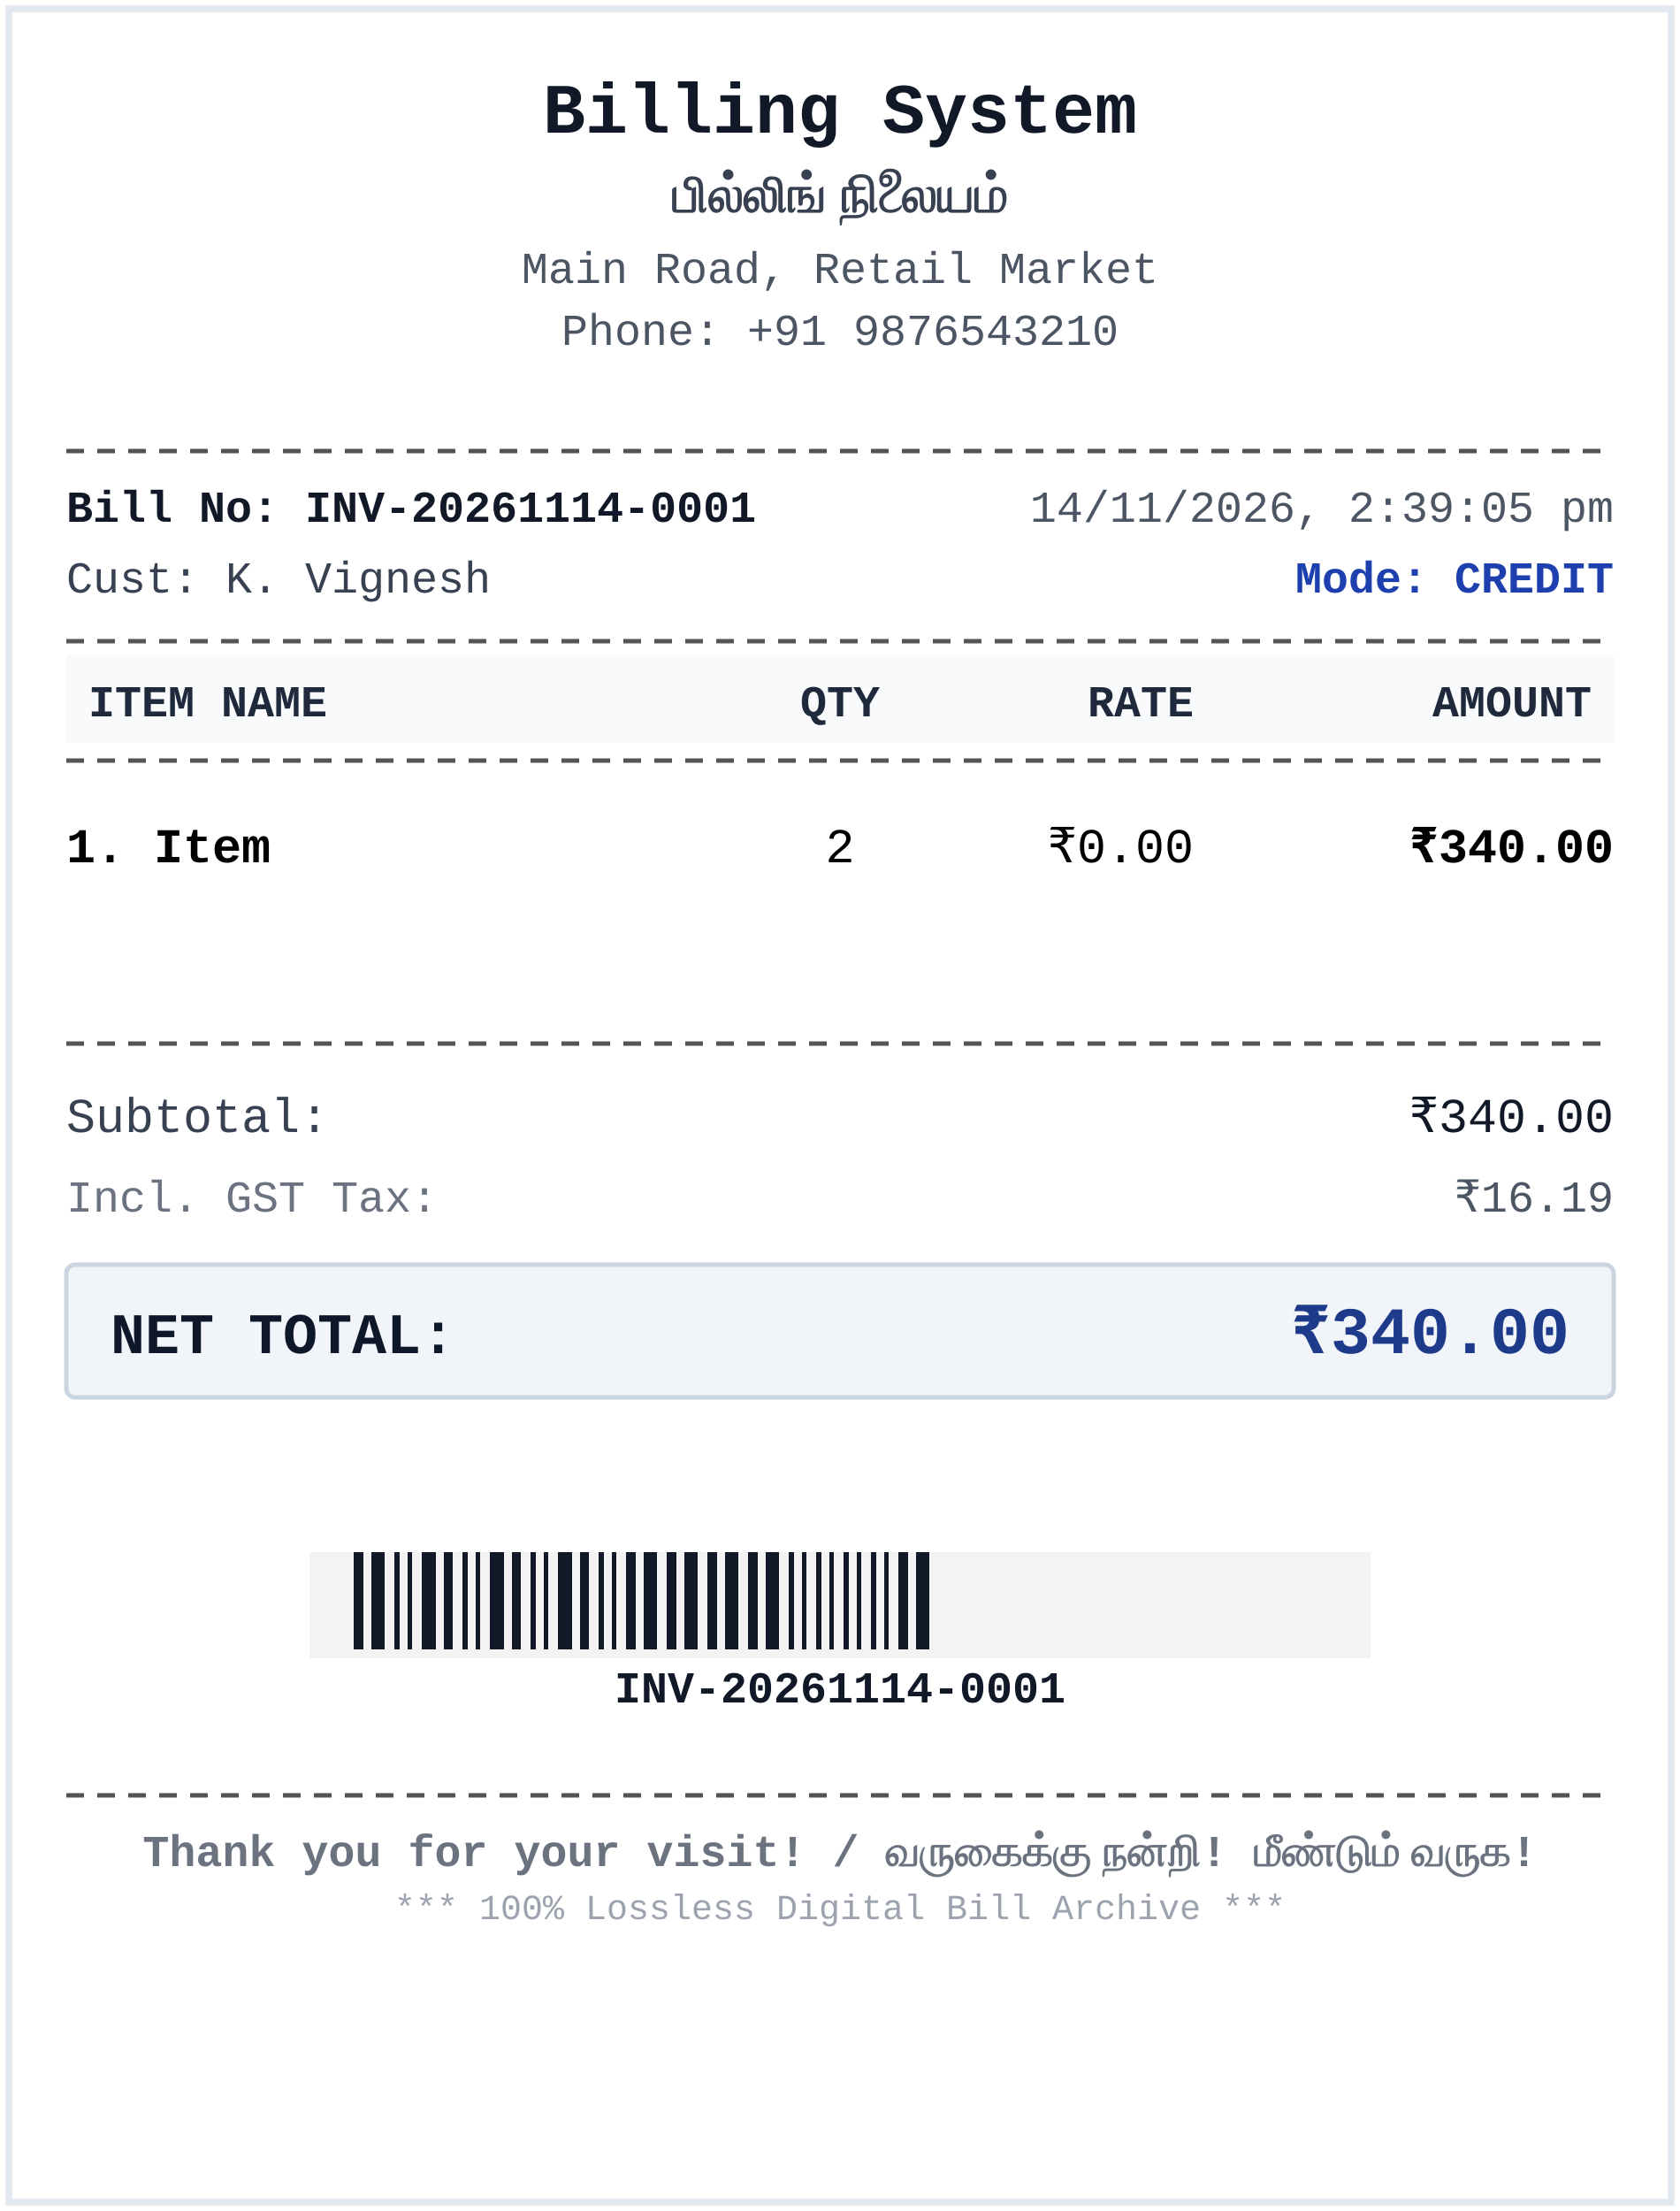
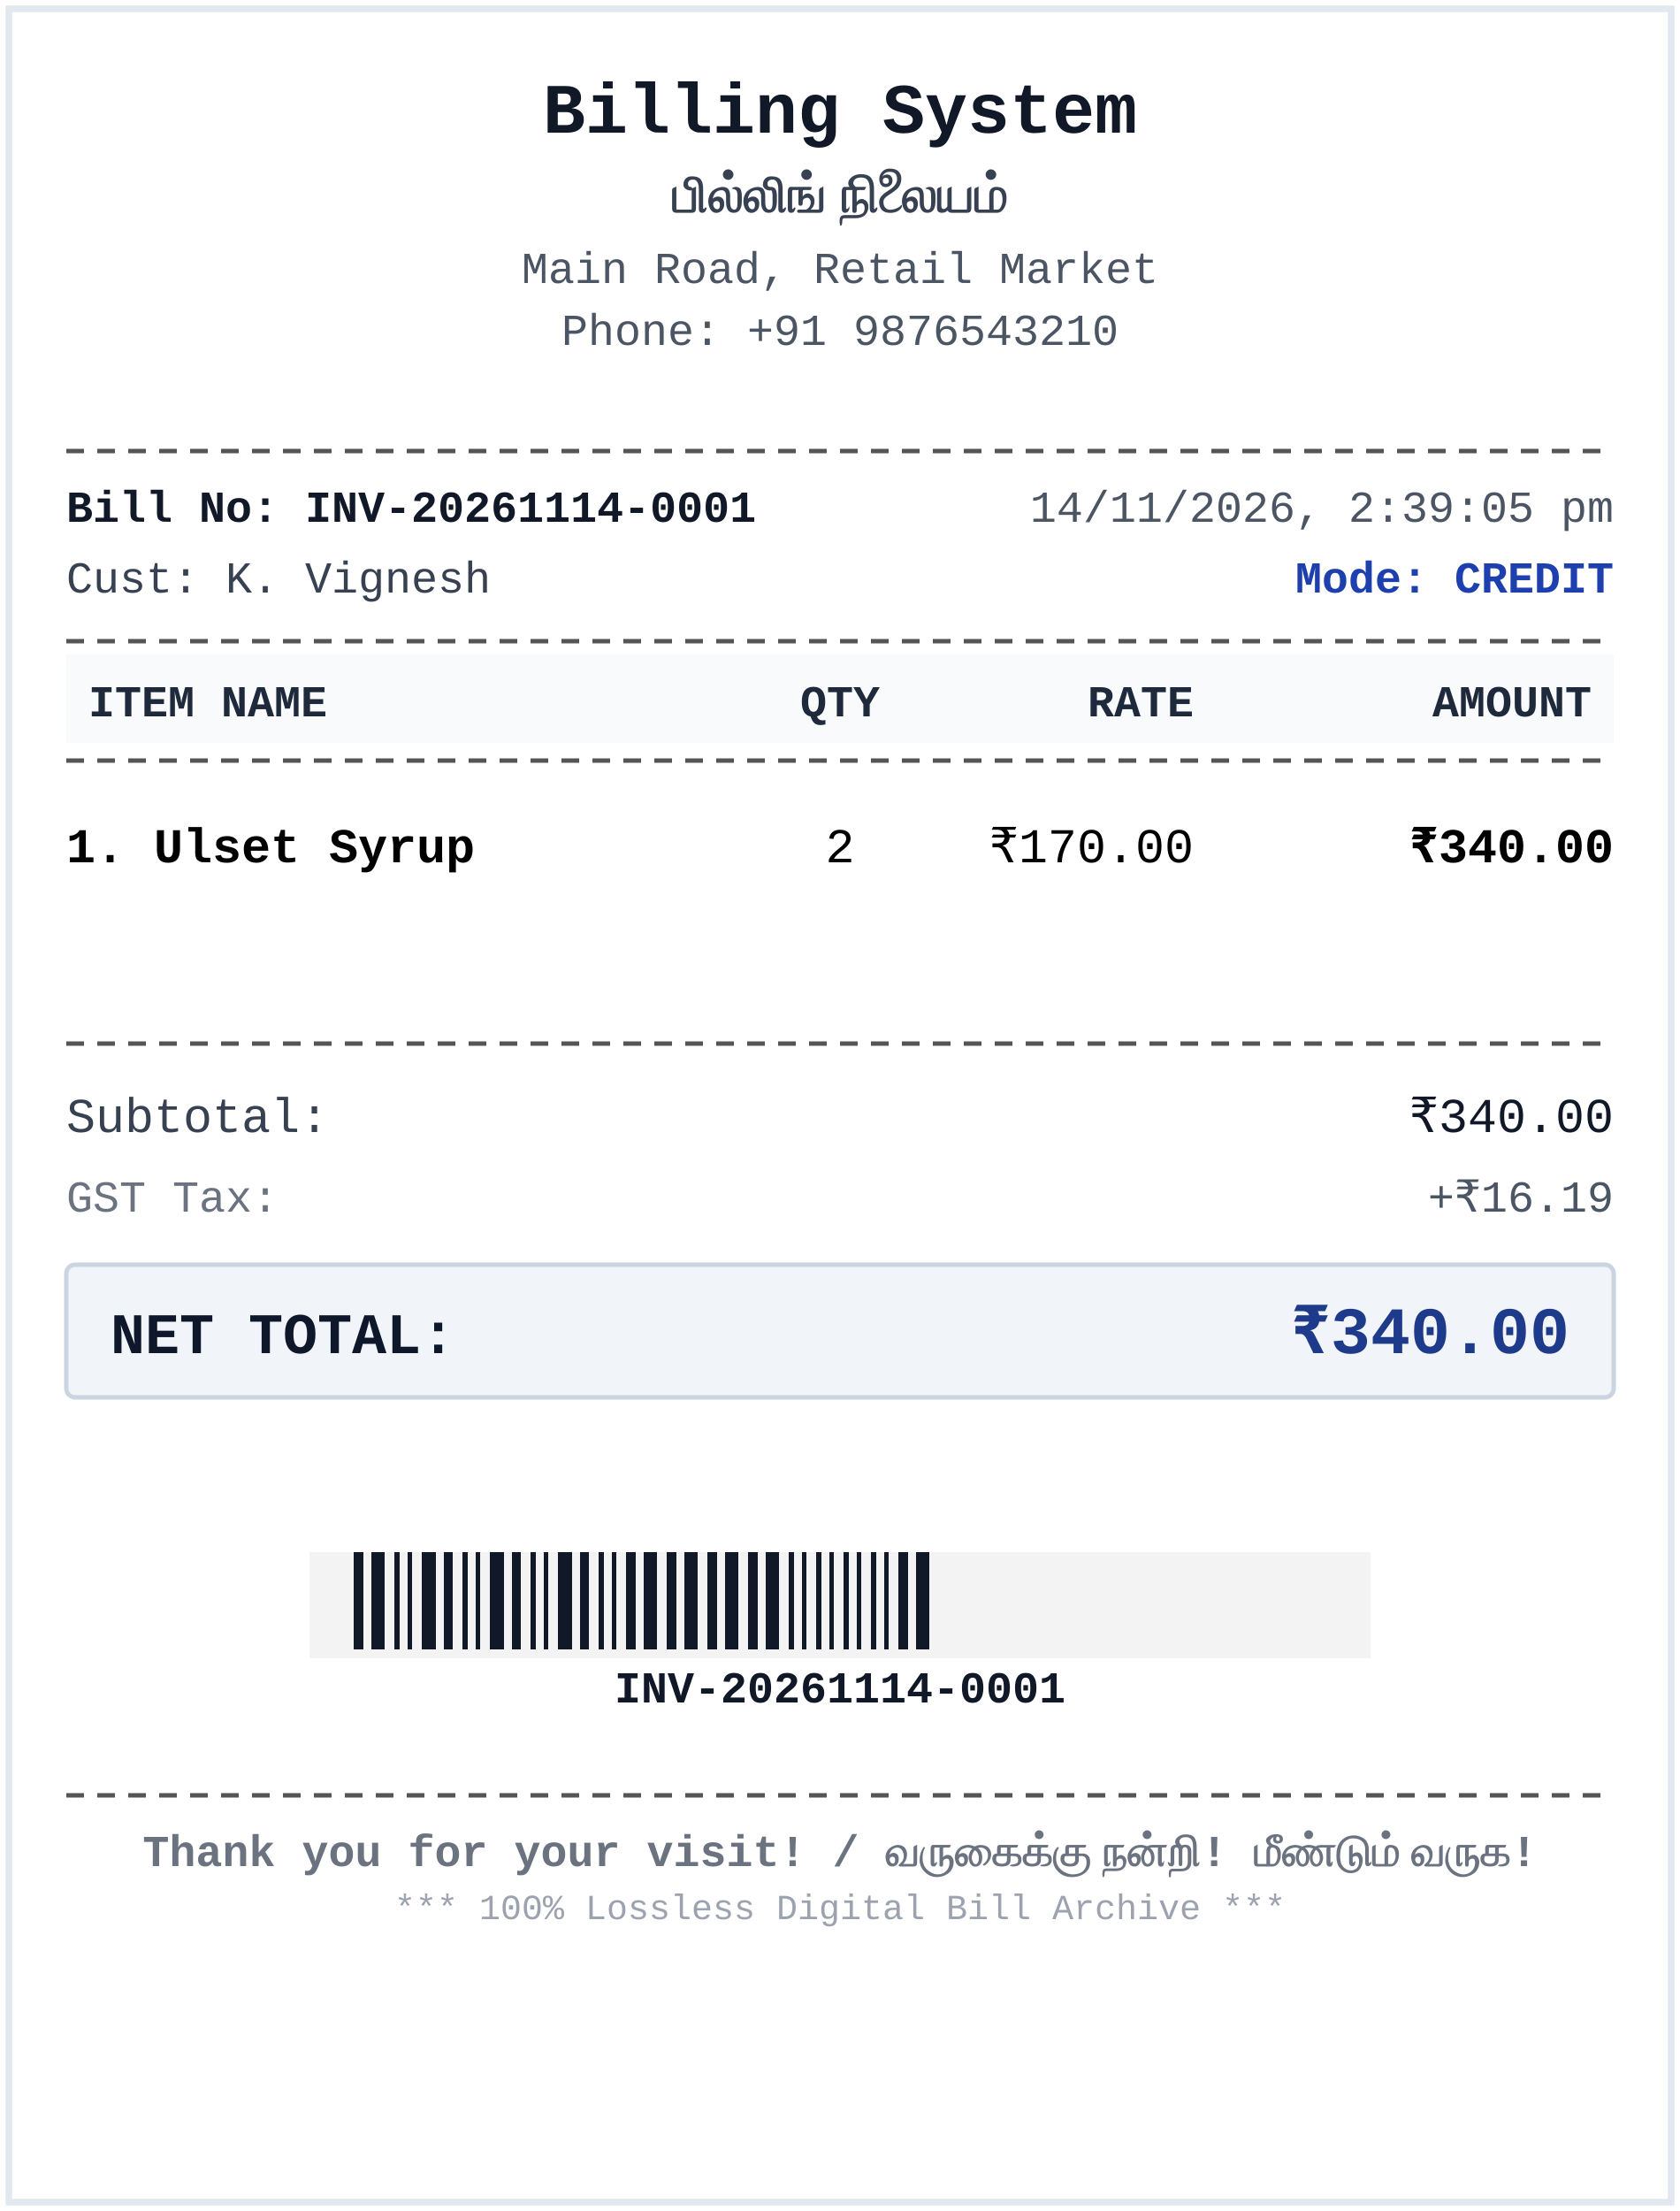
<svg xmlns="http://www.w3.org/2000/svg" viewBox="0 0 380 500" width="380" height="500">
  <style>
    .mono { font-family: 'Courier New', Courier, monospace; }
    .bold { font-weight: bold; }
    .heavy { font-weight: 900; }
    .center { text-anchor: middle; }
    .right { text-anchor: end; }
    .divider { stroke: #555; stroke-dasharray: 4,3; stroke-width: 1; }
  </style>
  <rect width="100%" height="100%" fill="#ffffff" />
  <rect x="2" y="2" width="376" height="496" fill="none" stroke="#e2e8f0" stroke-width="1.5" />
  <text x="190" y="30" class="mono heavy center" font-size="16" fill="#111827">Billing System</text>
  <text x="190" y="48" class="mono bold center" font-size="12" fill="#374151">பில்லிங் நிலையம்</text>
  <text x="190" y="64" class="mono center" font-size="10" fill="#4b5563">Main Road, Retail Market</text>
  <text x="190" y="78" class="mono center" font-size="10" fill="#4b5563">Phone: +91 9876543210</text>
  <line x1="15" y1="102" x2="365" y2="102" class="divider" />
  <text x="15" y="118" class="mono bold" font-size="10" fill="#111827">Bill No: INV-20261114-0001</text>
  <text x="365" y="118" class="mono right" font-size="10" fill="#4b5563">14/11/2026, 2:39:05 pm</text>
  <text x="15" y="134" class="mono" font-size="10" fill="#374151">Cust: K. Vignesh</text>
  <text x="365" y="134" class="mono bold right" font-size="10" fill="#1e40af">Mode: CREDIT</text>
  <line x1="15" y1="145" x2="365" y2="145" class="divider" />
  <rect x="15" y="148" width="350" height="20" fill="#f8fafc" />
  <text x="20" y="162" class="mono bold" font-size="10" fill="#1e293b">ITEM NAME</text>
  <text x="190" y="162" class="mono bold center" font-size="10" fill="#1e293b">QTY</text>
  <text x="270" y="162" class="mono bold right" font-size="10" fill="#1e293b">RATE</text>
  <text x="360" y="162" class="mono bold right" font-size="10" fill="#1e293b">AMOUNT</text>
  <line x1="15" y1="172" x2="365" y2="172" class="divider" />
  <g transform="translate(0, 195)">
-     <text x="15" y="0" font-family="'Courier New', monospace" font-size="11" font-weight="bold" fill="#000">1. Item</text>
+     <text x="15" y="0" font-family="'Courier New', monospace" font-size="11" font-weight="bold" fill="#000">1. Ulset Syrup</text>
    <text x="190" y="0" font-family="'Courier New', monospace" font-size="11" text-anchor="middle" fill="#000">2</text>
-     <text x="270" y="0" font-family="'Courier New', monospace" font-size="11" text-anchor="end" fill="#000">₹0.00</text>
+     <text x="270" y="0" font-family="'Courier New', monospace" font-size="11" text-anchor="end" fill="#000">₹170.00</text>
    <text x="365" y="0" font-family="'Courier New', monospace" font-size="11" font-weight="bold" text-anchor="end" fill="#000">₹340.00</text>
  </g>
  <line x1="15" y1="236" x2="365" y2="236" class="divider" />
  <text x="15" y="256" class="mono" font-size="11" fill="#374151">Subtotal:</text>
  <text x="365" y="256" class="mono right" font-size="11" fill="#111827">₹340.00</text>
-   <text x="15" y="274" class="mono" font-size="10" fill="#6b7280">Incl. GST Tax:</text>
-   <text x="365" y="274" class="mono right" font-size="10" fill="#4b5563">₹16.19</text>
+   <text x="15" y="274" class="mono" font-size="10" fill="#6b7280">GST Tax:</text>
+   <text x="365" y="274" class="mono right" font-size="10" fill="#4b5563">+₹16.19</text>
  <rect x="15" y="286" width="350" height="30" fill="#f1f5f9" stroke="#cbd5e1" stroke-width="1" rx="2" />
  <text x="25" y="306" class="mono heavy" font-size="13" fill="#0f172a">NET TOTAL:</text>
  <text x="355" y="306" class="mono heavy right" font-size="15" fill="#1e3a8a">₹340.00</text>
  <g transform="translate(70, 351)">
    <rect x="0" y="0" width="240" height="24" fill="#000000" opacity="0.05" />
    <rect x="10" y="0" width="2.2" height="22" fill="#111827" />
    <rect x="14" y="0" width="3" height="22" fill="#111827" />
    <rect x="19.2" y="0" width="1.2" height="22" fill="#111827" />
    <rect x="22.2" y="0" width="1" height="22" fill="#111827" />
    <rect x="25.4" y="0" width="3.2" height="22" fill="#111827" />
    <rect x="30.4" y="0" width="2" height="22" fill="#111827" />
    <rect x="34.6" y="0" width="1.2" height="22" fill="#111827" />
    <rect x="37.6" y="0" width="1" height="22" fill="#111827" />
    <rect x="40.8" y="0" width="3.2" height="22" fill="#111827" />
    <rect x="45.8" y="0" width="2" height="22" fill="#111827" />
    <rect x="50" y="0" width="1.2" height="22" fill="#111827" />
    <rect x="53" y="0" width="1" height="22" fill="#111827" />
    <rect x="56.2" y="0" width="3.2" height="22" fill="#111827" />
    <rect x="61.2" y="0" width="2" height="22" fill="#111827" />
    <rect x="65.4" y="0" width="1.2" height="22" fill="#111827" />
    <rect x="68.4" y="0" width="1" height="22" fill="#111827" />
    <rect x="71.6" y="0" width="2.2" height="22" fill="#111827" />
    <rect x="75.6" y="0" width="3" height="22" fill="#111827" />
    <rect x="80.8" y="0" width="2.2" height="22" fill="#111827" />
    <rect x="84.8" y="0" width="3" height="22" fill="#111827" />
    <rect x="90" y="0" width="2.2" height="22" fill="#111827" />
    <rect x="94" y="0" width="3" height="22" fill="#111827" />
    <rect x="99.2" y="0" width="2.2" height="22" fill="#111827" />
    <rect x="103.2" y="0" width="3" height="22" fill="#111827" />
    <rect x="108.4" y="0" width="1.2" height="22" fill="#111827" />
    <rect x="111.4" y="0" width="1" height="22" fill="#111827" />
    <rect x="114.6" y="0" width="1.2" height="22" fill="#111827" />
    <rect x="117.6" y="0" width="1" height="22" fill="#111827" />
    <rect x="120.8" y="0" width="1.2" height="22" fill="#111827" />
    <rect x="123.8" y="0" width="1" height="22" fill="#111827" />
    <rect x="127" y="0" width="1.2" height="22" fill="#111827" />
    <rect x="130" y="0" width="1" height="22" fill="#111827" />
    <rect x="133.2" y="0" width="2.2" height="22" fill="#111827" />
    <rect x="137.2" y="0" width="3" height="22" fill="#111827" />
    <text x="120" y="34" class="mono bold center" font-size="10" fill="#111827">INV-20261114-0001</text>
  </g>
  <line x1="15" y1="406" x2="365" y2="406" class="divider" />
  <text x="190" y="422" class="mono bold center" font-size="10" fill="#6b7280">Thank you for your visit! / வருகைக்கு நன்றி! மீண்டும் வருக!</text>
  <text x="190" y="434" class="mono center" font-size="8" fill="#9ca3af">*** 100% Lossless Digital Bill Archive ***</text>
</svg>
